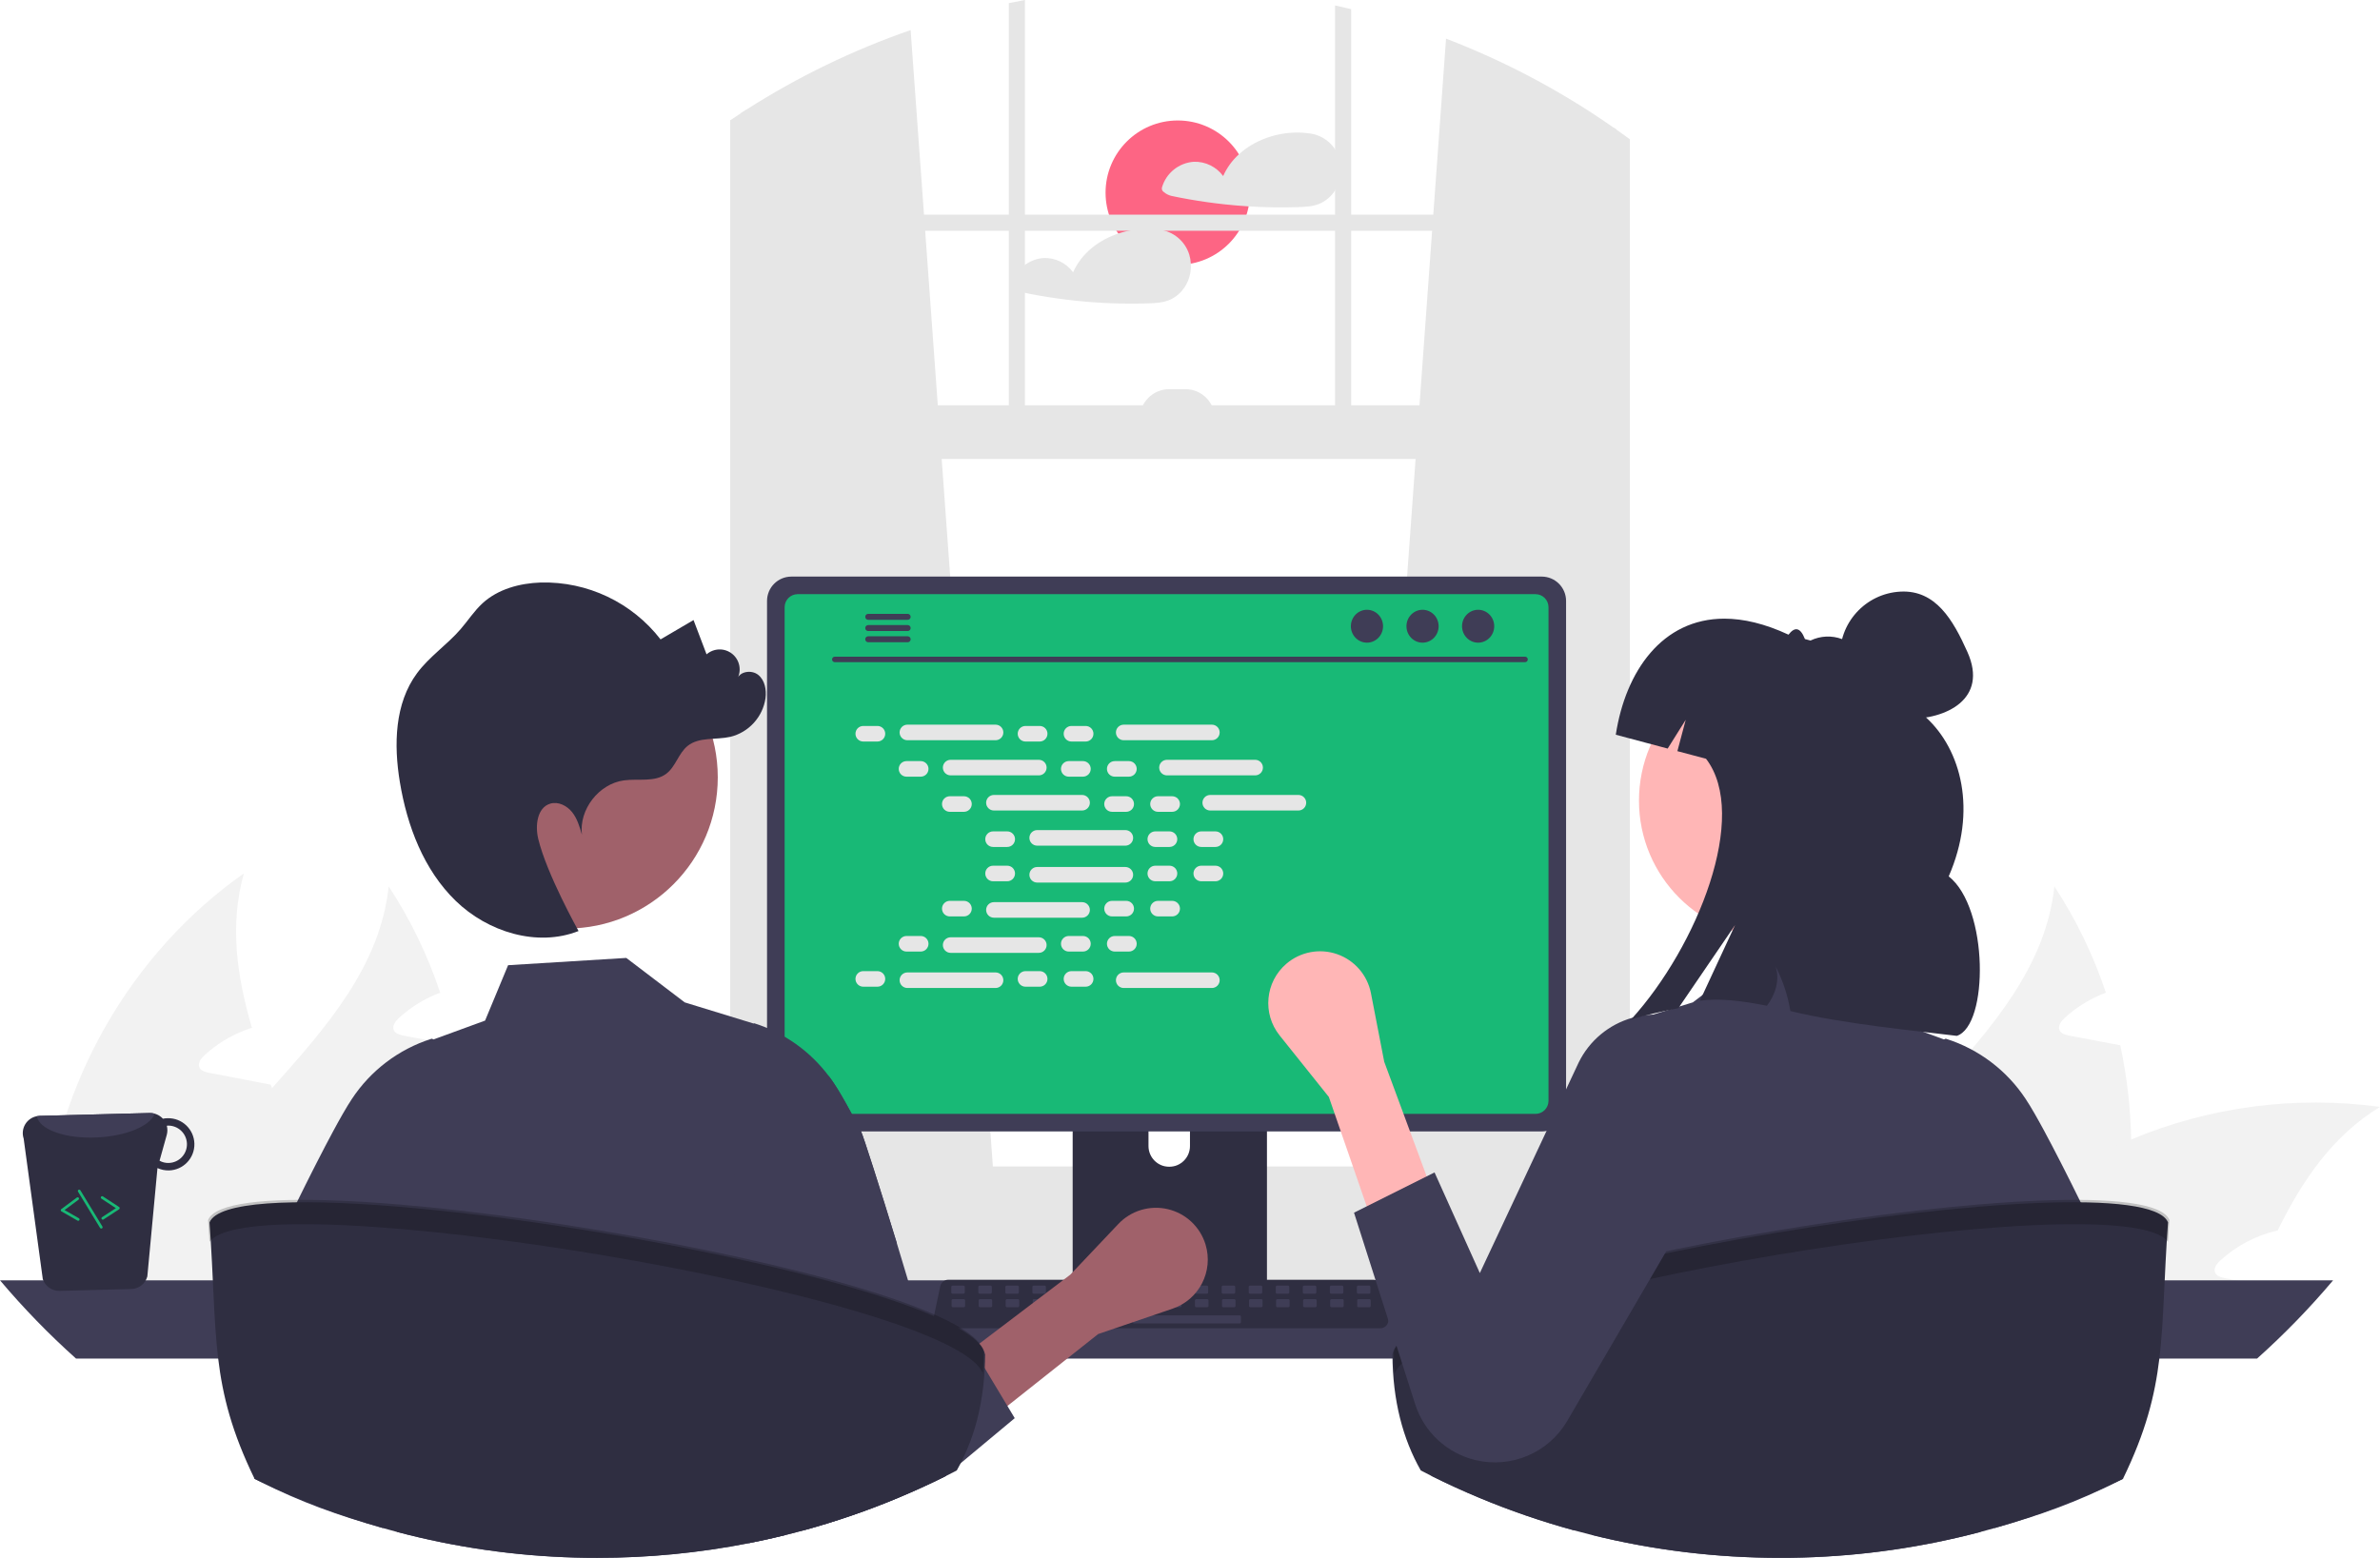
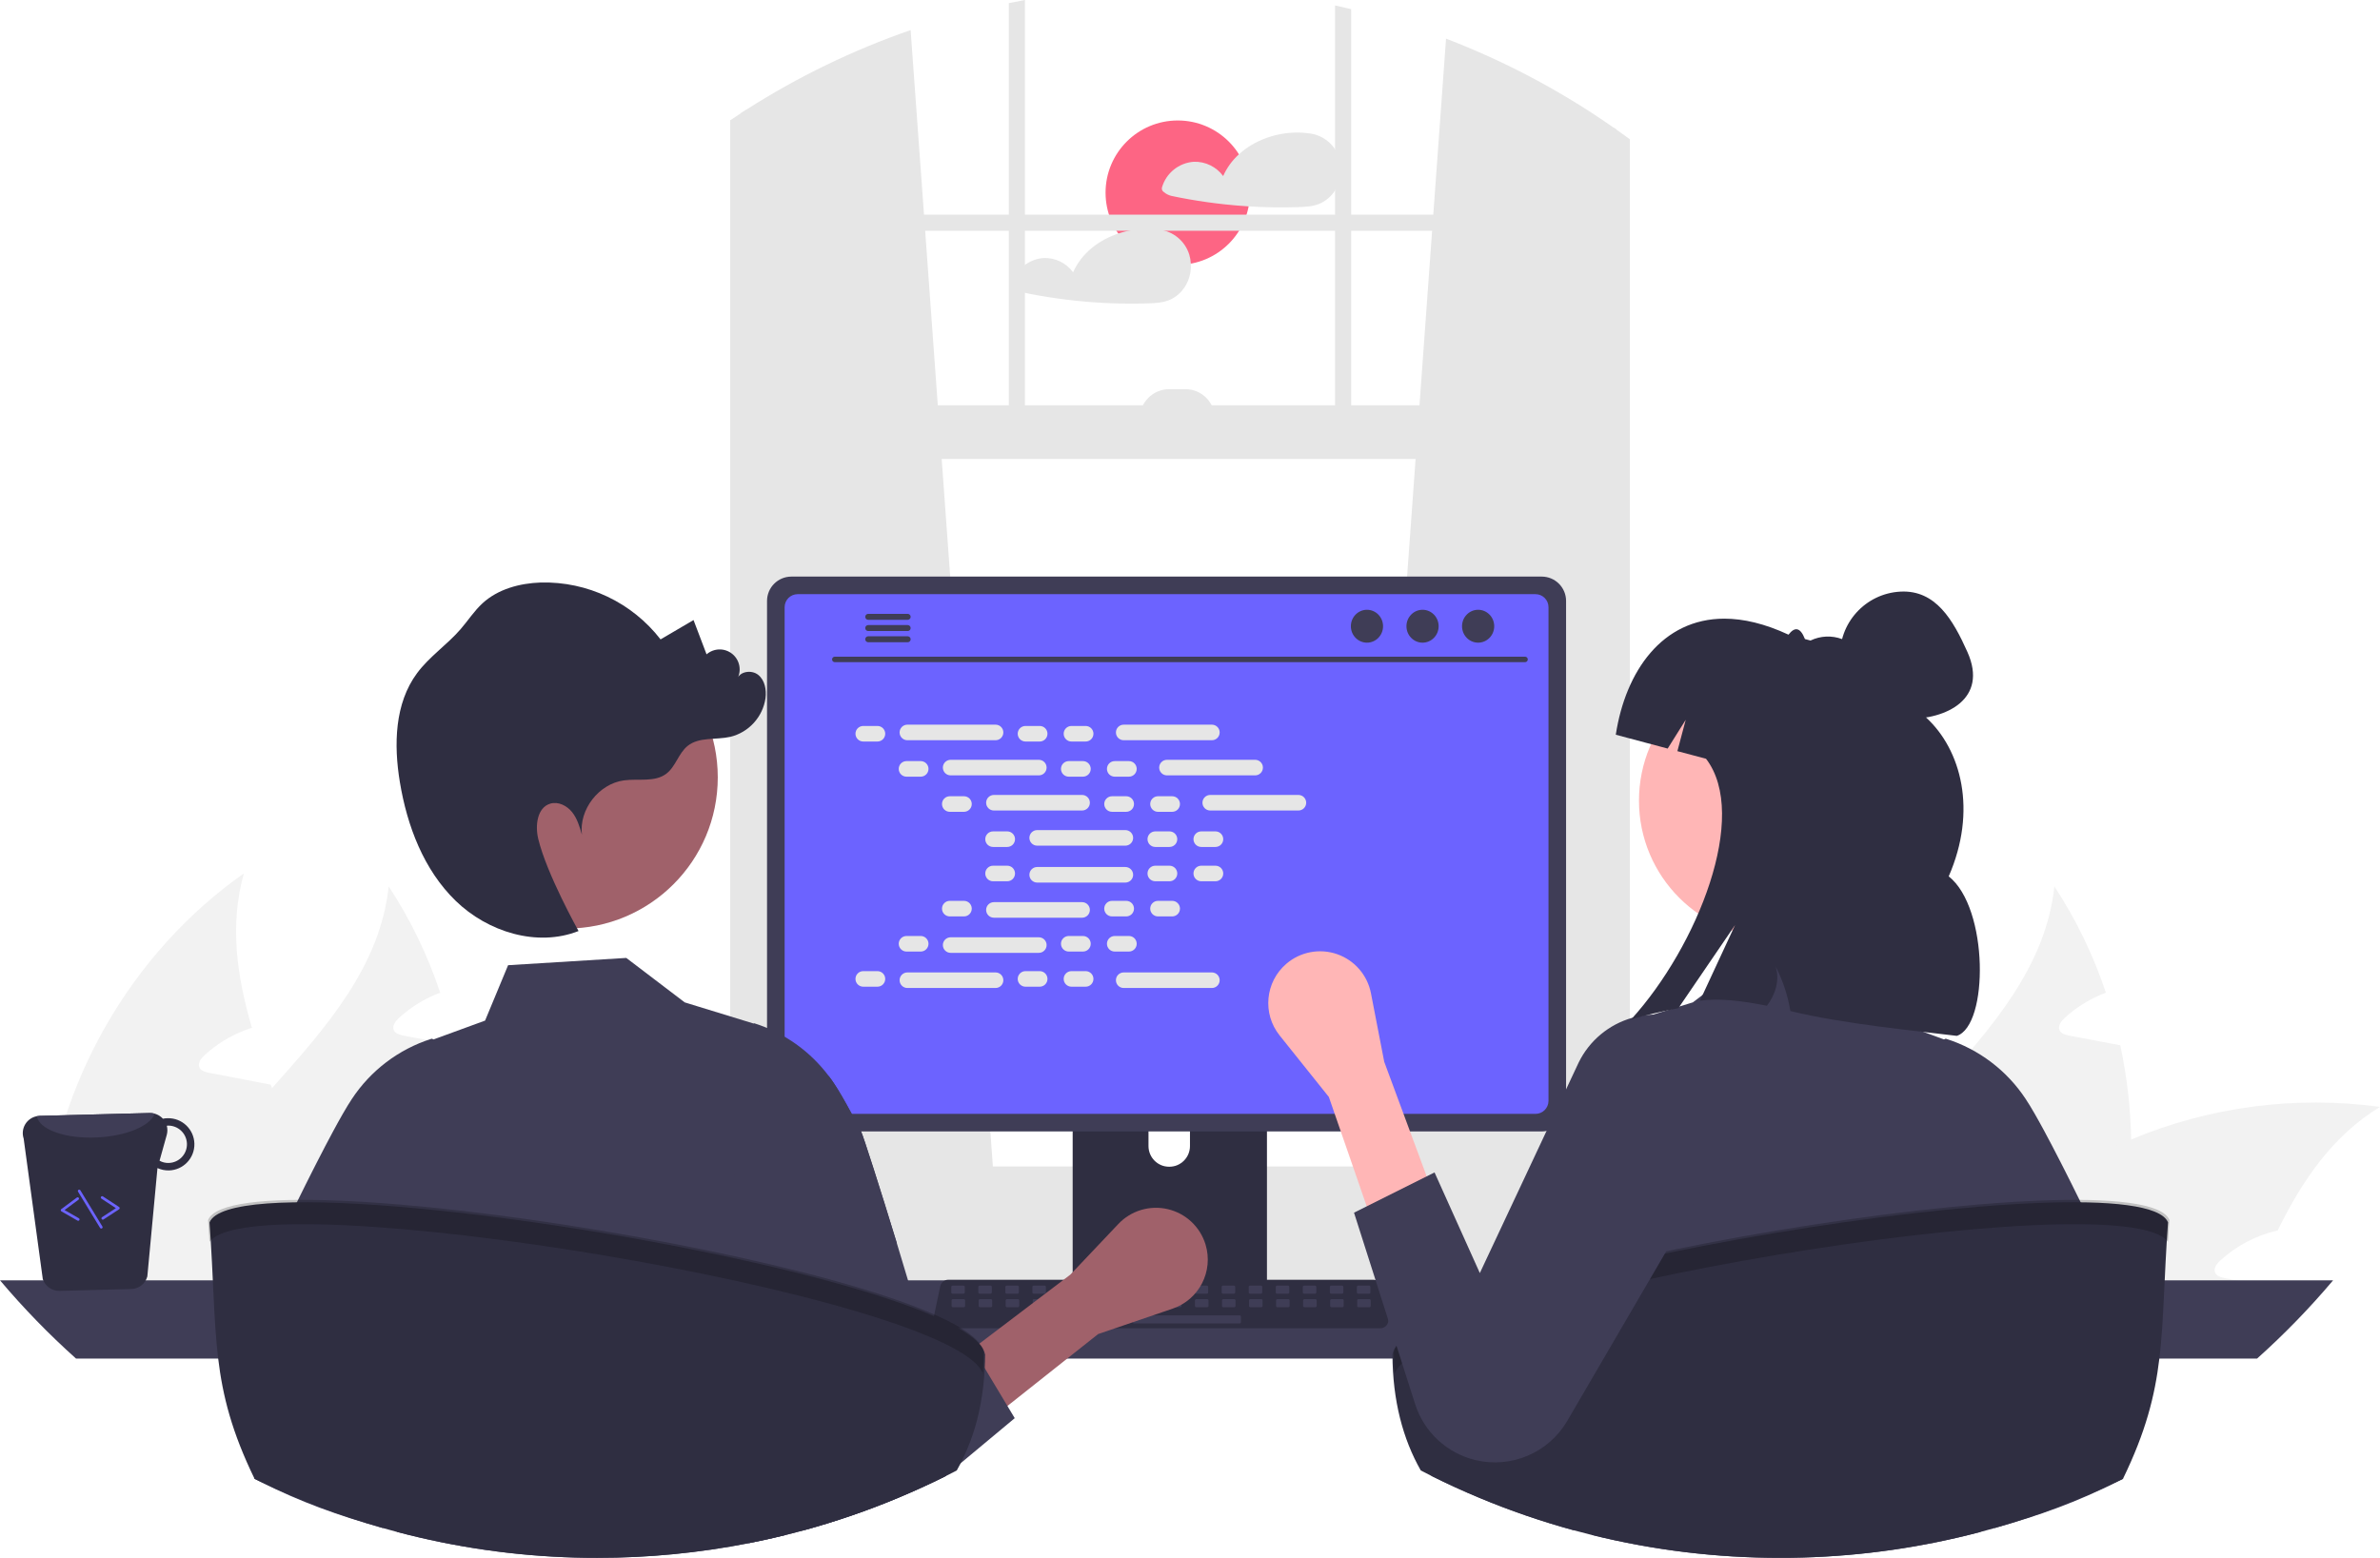
<svg xmlns="http://www.w3.org/2000/svg" data-name="Layer 1" width="880.16" height="576.272" viewBox="0 0 880.16 576.272">
  <circle cx="435.555" cy="71.266" r="26.701" fill="#fd6584" />
  <path d="M655.233,220.487a13.235,13.235,0,0,0-11.17-9.29,1.081,1.081,0,0,0-.18,0,1.418,1.418,0,0,0-.22-.05c-8.94-1.16-18.88,1.66-25.57,7.8a23.958,23.958,0,0,0-5.83,8.04,12.917,12.917,0,0,0-10.83-5.28,13.184,13.184,0,0,0-11.8,9.51,1.526,1.526,0,0,0,.69,1.69,6.673,6.673,0,0,0,2.79,1.42c2.21.47,4.44.9,6.67,1.29q6.54,1.14,13.15,1.85,4.365.465,8.75.74c6.04.38,12.11.47,18.16.28,3-.1,5.88-.2,8.62-1.52a12.798,12.798,0,0,0,4.95-4.31A14.548,14.548,0,0,0,655.233,220.487Z" transform="translate(-159.9199 -161.8639)" fill="#e6e6e6" />
  <path d="M600.303,259.387a13.652,13.652,0,0,0-.56-3.3,13.26,13.26,0,0,0-11.18-9.29.965.965,0,0,0-.17,0,1.887,1.887,0,0,0-.23-.05,33.194,33.194,0,0,0-14.69,1.51c-7.26,2.43-13.63,7.33-16.7,14.33a12.922,12.922,0,0,0-10.84-5.28,13.183,13.183,0,0,0-11.8,9.51,1.555,1.555,0,0,0,.69,1.69,6.733,6.733,0,0,0,2.79,1.42c2.22.47,4.44.9,6.68,1.29q6.54,1.14,13.14,1.85a195.164,195.164,0,0,0,26.92,1.02c2.99-.1,5.88-.2,8.62-1.52a12.77,12.77,0,0,0,4.94-4.31A14.265,14.265,0,0,0,600.303,259.387Z" transform="translate(-159.9199 -161.8639)" fill="#e6e6e6" />
  <path d="M948.052,583.375a171.855,171.855,0,0,1-7.443,53.773c-.186.633-.41,1.265-.633,1.898H830.422a98.322,98.322,0,0,1,7.406-22.328c9.117-19.351,24.002-35.911,38.701-52.359,20.244-22.663,40.004-45.139,43.13-74.612a169.258,169.258,0,0,1,19.053,39.334,46.231,46.231,0,0,0-15.294,9.378c-1.228,1.154-2.531,2.828-1.898,4.428.595,1.34,2.233,1.786,3.684,2.084,3.498.67,6.996,1.34,10.494,1.972,2.754.558,5.545,1.079,8.336,1.6A182.729,182.729,0,0,1,948.052,583.375Z" transform="translate(-159.9199 -161.8639)" fill="#f2f2f2" />
  <path d="M1040.08,571.318c-17.565,10.68-28.729,27.203-37.846,45.697a46.743,46.743,0,0,0-21.249,11.164c-1.265,1.154-2.568,2.828-1.898,4.428.558,1.34,2.233,1.786,3.684,2.084,3.461.67,6.996,1.34,10.457,1.972-.335.782-.67,1.6-1.005,2.382H876.12A164.174,164.174,0,0,1,893.573,619.1c1.377-1.377,2.791-2.679,4.242-4.019a173.653,173.653,0,0,1,50.238-31.706A176.734,176.734,0,0,1,1040.08,571.318Z" transform="translate(-159.9199 -161.8639)" fill="#f2f2f2" />
  <path d="M895.47,639.046H792.093a167.932,167.932,0,0,1,.149-24.858c4.131-51.094,31.929-99.768,73.868-129.241-5.359,19.09-2.605,38.069,2.977,57.122-.781.261-1.563.484-2.27.781a46.236,46.236,0,0,0-15.294,9.378c-1.228,1.154-2.53,2.828-1.898,4.428.558,1.34,2.233,1.786,3.684,2.084,3.498.67,6.996,1.34,10.457,1.972,2.791.558,5.582,1.079,8.373,1.637,1.302.223,2.605.484,3.907.744.186.447.298.856.484,1.265,6.55,18.048,13.694,36.245,17.044,54.74a127.778,127.778,0,0,1,1.712,14.029C895.396,635.102,895.47,637.074,895.47,639.046Z" transform="translate(-159.9199 -161.8639)" fill="#f2f2f2" />
  <path d="M332.052,583.375a171.855,171.855,0,0,1-7.443,53.773c-.186.633-.41,1.265-.633,1.898H214.422a98.322,98.322,0,0,1,7.406-22.328c9.117-19.351,24.002-35.911,38.701-52.359,20.244-22.663,40.004-45.139,43.13-74.612a169.258,169.258,0,0,1,19.053,39.334,46.231,46.231,0,0,0-15.294,9.378c-1.228,1.154-2.531,2.828-1.898,4.428.595,1.34,2.233,1.786,3.684,2.084,3.498.67,6.996,1.34,10.494,1.972,2.754.558,5.545,1.079,8.336,1.6A182.729,182.729,0,0,1,332.052,583.375Z" transform="translate(-159.9199 -161.8639)" fill="#f2f2f2" />
  <path d="M424.08,571.318c-17.565,10.68-28.729,27.203-37.846,45.697a46.743,46.743,0,0,0-21.249,11.164c-1.265,1.154-2.568,2.828-1.898,4.428.558,1.34,2.233,1.786,3.684,2.084,3.461.67,6.996,1.34,10.457,1.972-.335.782-.67,1.6-1.005,2.382H260.12A164.174,164.174,0,0,1,277.573,619.1c1.377-1.377,2.791-2.679,4.242-4.019a173.653,173.653,0,0,1,50.238-31.706A176.734,176.734,0,0,1,424.08,571.318Z" transform="translate(-159.9199 -161.8639)" fill="#f2f2f2" />
  <path d="M279.47,639.046H176.093a167.932,167.932,0,0,1,.149-24.858c4.131-51.094,31.929-99.768,73.868-129.241-5.359,19.09-2.605,38.069,2.977,57.122-.781.261-1.563.484-2.27.781a46.236,46.236,0,0,0-15.294,9.378c-1.228,1.154-2.53,2.828-1.898,4.428.558,1.34,2.233,1.786,3.684,2.084,3.498.67,6.996,1.34,10.457,1.972,2.791.558,5.582,1.079,8.373,1.637,1.302.223,2.605.484,3.907.744.186.447.298.856.484,1.265,6.55,18.048,13.694,36.245,17.044,54.74a127.778,127.778,0,0,1,1.712,14.029C279.396,635.102,279.47,637.074,279.47,639.046Z" transform="translate(-159.9199 -161.8639)" fill="#f2f2f2" />
  <path d="M664.33,595.644l92.37,8.2.99.09v-394.14q-.495-.345-.99-.69a288.323,288.323,0,0,0-62.01-32.94l-4.72,65.1-.43,5.96-4.67,64.56-1.44,19.86-18.93,261.7Z" transform="translate(-159.9199 -161.8639)" fill="#e6e6e6" />
  <path d="M435.9,202.454c-.66.42-1.32.84-1.98,1.28v400.2l1.98-.18,91.37-8.11-.17-2.3-18.93-261.7-1.44-19.86-4.67-64.56-.43-5.96-4.95-68.27A287.687,287.687,0,0,0,435.9,202.454Z" transform="translate(-159.9199 -161.8639)" fill="#e6e6e6" />
  <path d="M433.92,203.734c-1.33.86-2.66,1.74-3.97,2.63v403.03c0,10.07,5.97,18.51,13.95,20.66a15.249,15.249,0,0,0,4,.53h296.8a15.118,15.118,0,0,0,3.99-.53,17.06,17.06,0,0,0,7.78-4.66,22.919,22.919,0,0,0,6.18-16v-396.02c-1.64-1.21-3.29-2.41-4.96-3.58q-.495-.345-.99-.69v400.29a16.108,16.108,0,0,1-.46,3.85c-1.41,5.95-6.06,10.31-11.54,10.31h-296.8c-6.62,0-12-6.35-12-14.16v-406.94C435.24,202.874,434.58,203.294,433.92,203.734Z" transform="translate(-159.9199 -161.8639)" fill="#e6e6e6" />
  <rect x="273.003" y="79.404" width="326.752" height="5.959" fill="#e6e6e6" />
  <path d="M659.6,165.254c-1.98-.49-3.96-.95-5.96-1.38v161.81h5.96Z" transform="translate(-159.9199 -161.8639)" fill="#e6e6e6" />
  <path d="M538.96,161.864c-1.99.37-3.98.75-5.96,1.16v162.66h5.96Z" transform="translate(-159.9199 -161.8639)" fill="#e6e6e6" />
  <path d="M368.86,620.154a26.711,26.711,0,0,0,1.93,9.98,25.54,25.54,0,0,0,1.75,3.56,27.096,27.096,0,0,0,3.02,4.18,26.76,26.76,0,0,0,20.12,9.11h391.31a26.82,26.82,0,0,0,0-53.64h-391.31A26.846,26.846,0,0,0,368.86,620.154Z" transform="translate(-159.9199 -161.8639)" fill="#e6e6e6" />
  <rect x="432.923" y="311.783" width="324.766" height="19.863" transform="translate(1030.691 481.5651) rotate(-180)" fill="#e6e6e6" />
  <path d="M581.401,305.824h27.809a0,0,0,0,1,0,0v0A10.925,10.925,0,0,1,598.285,316.749h-5.959a10.925,10.925,0,0,1-10.925-10.925v0A0,0,0,0,1,581.401,305.824Z" transform="translate(1030.691 460.7086) rotate(-180)" fill="#e6e6e6" />
  <path d="M159.92,635.474a289.004,289.004,0,0,0,28.12,28.95h806.58a289.004,289.004,0,0,0,28.12-28.95Z" transform="translate(-159.9199 -161.8639)" fill="#3f3d56" />
  <path d="M556.61,538.664v102.56h71.85v-102.56a3.448,3.448,0,0,0-2.43-3.3,3.175,3.175,0,0,0-1.03-.16H560.08A3.463,3.463,0,0,0,556.61,538.664Zm28.04,35.24a7.67,7.67,0,0,1,15.34,0v11.9a7.67,7.67,0,0,1-15.34,0Z" transform="translate(-159.9199 -161.8639)" fill="#2f2e41" />
  <path d="M556.39,637.944v9.89a1.946,1.946,0,0,0,1.93,1.94h68.43a1.94,1.94,0,0,0,1.93-1.94v-9.89Z" transform="translate(-159.9199 -161.8639)" fill="#3f3d56" />
  <path d="M443.58,384.144v187.26a9.007,9.007,0,0,0,9,9h277.5a9.007,9.007,0,0,0,9-9V384.144a9.011,9.011,0,0,0-9-8.99h-277.5A9.012,9.012,0,0,0,443.58,384.144Z" transform="translate(-159.9199 -161.8639)" fill="#3f3d56" />
-   <path d="M450.09,386.474v182.62a4.818,4.818,0,0,0,4.81,4.81h272.87a4.818,4.818,0,0,0,4.81-4.81v-182.62a4.82,4.82,0,0,0-4.81-4.82h-272.87A4.821,4.821,0,0,0,450.09,386.474Z" transform="translate(-159.9199 -161.8639)" fill="#18b976" />
+   <path d="M450.09,386.474v182.62a4.818,4.818,0,0,0,4.81,4.81h272.87a4.818,4.818,0,0,0,4.81-4.81v-182.62a4.82,4.82,0,0,0-4.81-4.82h-272.87A4.821,4.821,0,0,0,450.09,386.474Z" transform="translate(-159.9199 -161.8639)" fill="#6c63ff" />
  <path d="M505.73,652.104a2.948,2.948,0,0,0,2.32,1.11H670.39a2.987,2.987,0,0,0,2.92-3.6l-2.52-11.97a2.993,2.993,0,0,0-1.86-2.17,2.895,2.895,0,0,0-1.06-.2h-157.31a2.894,2.894,0,0,0-1.06.2,2.992,2.992,0,0,0-1.86,2.17l-2.52,11.97A2.985,2.985,0,0,0,505.73,652.104Z" transform="translate(-159.9199 -161.8639)" fill="#2f2e41" />
  <rect x="661.717" y="637.43" width="5" height="3" rx="0.488" transform="translate(1168.514 1115.995) rotate(-180)" fill="#3f3d56" />
  <rect x="651.717" y="637.43" width="5" height="3" rx="0.488" transform="translate(1148.514 1115.995) rotate(-180)" fill="#3f3d56" />
  <rect x="641.717" y="637.43" width="5" height="3" rx="0.488" transform="translate(1128.514 1115.995) rotate(-180)" fill="#3f3d56" />
  <rect x="631.717" y="637.43" width="5" height="3" rx="0.488" transform="translate(1108.514 1115.995) rotate(-180)" fill="#3f3d56" />
  <rect x="621.717" y="637.43" width="5" height="3" rx="0.488" transform="translate(1088.514 1115.995) rotate(-180)" fill="#3f3d56" />
  <rect x="611.717" y="637.43" width="5" height="3" rx="0.488" transform="translate(1068.514 1115.995) rotate(-180)" fill="#3f3d56" />
  <rect x="601.717" y="637.43" width="5" height="3" rx="0.488" transform="translate(1048.514 1115.995) rotate(-180)" fill="#3f3d56" />
  <rect x="591.717" y="637.43" width="5" height="3" rx="0.488" transform="translate(1028.514 1115.995) rotate(-180)" fill="#3f3d56" />
  <rect x="581.717" y="637.43" width="5" height="3" rx="0.488" transform="translate(1008.514 1115.995) rotate(-180)" fill="#3f3d56" />
  <rect x="571.717" y="637.43" width="5" height="3" rx="0.488" transform="translate(988.5139 1115.995) rotate(-180)" fill="#3f3d56" />
  <rect x="561.717" y="637.43" width="5" height="3" rx="0.488" transform="translate(968.5139 1115.995) rotate(-180)" fill="#3f3d56" />
  <rect x="551.717" y="637.43" width="5" height="3" rx="0.488" transform="translate(948.5139 1115.995) rotate(-180)" fill="#3f3d56" />
  <rect x="541.717" y="637.43" width="5" height="3" rx="0.488" transform="translate(928.5139 1115.995) rotate(-180)" fill="#3f3d56" />
  <rect x="531.717" y="637.43" width="5" height="3" rx="0.488" transform="translate(908.5139 1115.995) rotate(-180)" fill="#3f3d56" />
  <rect x="521.717" y="637.43" width="5" height="3" rx="0.488" transform="translate(888.5139 1115.995) rotate(-180)" fill="#3f3d56" />
  <rect x="511.717" y="637.43" width="5" height="3" rx="0.488" transform="translate(868.5139 1115.995) rotate(-180)" fill="#3f3d56" />
  <rect x="661.835" y="642.43" width="5" height="3" rx="0.488" transform="translate(1168.75 1125.995) rotate(-180)" fill="#3f3d56" />
  <rect x="651.835" y="642.43" width="5" height="3" rx="0.488" transform="translate(1148.75 1125.995) rotate(-180)" fill="#3f3d56" />
  <rect x="641.835" y="642.43" width="5" height="3" rx="0.488" transform="translate(1128.75 1125.995) rotate(-180)" fill="#3f3d56" />
  <rect x="631.835" y="642.43" width="5" height="3" rx="0.488" transform="translate(1108.75 1125.995) rotate(-180)" fill="#3f3d56" />
  <rect x="621.835" y="642.43" width="5" height="3" rx="0.488" transform="translate(1088.75 1125.995) rotate(-180)" fill="#3f3d56" />
  <rect x="611.835" y="642.43" width="5" height="3" rx="0.488" transform="translate(1068.75 1125.995) rotate(-180)" fill="#3f3d56" />
  <rect x="601.835" y="642.43" width="5" height="3" rx="0.488" transform="translate(1048.75 1125.995) rotate(-180)" fill="#3f3d56" />
  <rect x="591.835" y="642.43" width="5" height="3" rx="0.488" transform="translate(1028.75 1125.995) rotate(-180)" fill="#3f3d56" />
  <rect x="581.835" y="642.43" width="5" height="3" rx="0.488" transform="translate(1008.75 1125.995) rotate(-180)" fill="#3f3d56" />
  <rect x="571.835" y="642.43" width="5" height="3" rx="0.488" transform="translate(988.7503 1125.995) rotate(-180)" fill="#3f3d56" />
  <rect x="561.835" y="642.43" width="5" height="3" rx="0.488" transform="translate(968.7503 1125.995) rotate(-180)" fill="#3f3d56" />
  <rect x="551.835" y="642.43" width="5" height="3" rx="0.488" transform="translate(948.7503 1125.995) rotate(-180)" fill="#3f3d56" />
  <rect x="541.835" y="642.43" width="5" height="3" rx="0.488" transform="translate(928.7503 1125.995) rotate(-180)" fill="#3f3d56" />
  <rect x="531.835" y="642.43" width="5" height="3" rx="0.488" transform="translate(908.7503 1125.995) rotate(-180)" fill="#3f3d56" />
  <rect x="521.835" y="642.43" width="5" height="3" rx="0.488" transform="translate(888.7503 1125.995) rotate(-180)" fill="#3f3d56" />
  <rect x="511.835" y="642.43" width="5" height="3" rx="0.488" transform="translate(868.7503 1125.995) rotate(-180)" fill="#3f3d56" />
  <rect x="578.835" y="648.43" width="40" height="3" rx="0.488" transform="translate(1037.75 1137.995) rotate(-180)" fill="#3f3d56" />
  <path d="M468.612,406.811H723.935a1.016,1.016,0,0,0,0-2.031H468.612a1.016,1.016,0,0,0,0,2.031Z" transform="translate(-159.9199 -161.8639)" fill="#3f3d56" />
  <ellipse cx="546.635" cy="231.649" rx="5.95" ry="6.083" fill="#3f3d56" />
  <ellipse cx="526.079" cy="231.649" rx="5.95" ry="6.083" fill="#3f3d56" />
  <ellipse cx="505.523" cy="231.649" rx="5.95" ry="6.083" fill="#3f3d56" />
  <path d="M479.9,390.044a1.095,1.095,0,0,0,1.09,1.1h14.6a1.105,1.105,0,0,0,0-2.21h-14.6A1.103,1.103,0,0,0,479.9,390.044Z" transform="translate(-159.9199 -161.8639)" fill="#3f3d56" />
  <path d="M479.9,394.194a1.095,1.095,0,0,0,1.09,1.1h14.6a1.105,1.105,0,0,0,0-2.21h-14.6A1.103,1.103,0,0,0,479.9,394.194Z" transform="translate(-159.9199 -161.8639)" fill="#3f3d56" />
  <path d="M479.9,398.334a1.103,1.103,0,0,0,1.09,1.11h14.6a1.105,1.105,0,0,0,0-2.21h-14.6A1.095,1.095,0,0,0,479.9,398.334Z" transform="translate(-159.9199 -161.8639)" fill="#3f3d56" />
  <rect x="316.366" y="268.543" width="11.006" height="5.76" rx="2.88" fill="#e6e6e6" />
  <rect x="376.366" y="268.543" width="11.006" height="5.76" rx="2.88" fill="#e6e6e6" />
  <rect x="393.366" y="268.543" width="11.006" height="5.76" rx="2.88" fill="#e6e6e6" />
  <rect x="332.686" y="268.063" width="38.366" height="5.76" rx="2.88" fill="#e6e6e6" />
  <rect x="412.686" y="268.063" width="38.366" height="5.76" rx="2.88" fill="#e6e6e6" />
  <rect x="332.366" y="281.543" width="11.006" height="5.76" rx="2.88" fill="#e6e6e6" />
  <rect x="392.366" y="281.543" width="11.006" height="5.76" rx="2.88" fill="#e6e6e6" />
  <rect x="409.366" y="281.543" width="11.006" height="5.76" rx="2.88" fill="#e6e6e6" />
  <rect x="348.686" y="281.063" width="38.366" height="5.76" rx="2.88" fill="#e6e6e6" />
  <rect x="428.686" y="281.063" width="38.366" height="5.76" rx="2.88" fill="#e6e6e6" />
  <rect x="348.366" y="294.543" width="11.006" height="5.76" rx="2.88" fill="#e6e6e6" />
  <rect x="408.366" y="294.543" width="11.006" height="5.76" rx="2.88" fill="#e6e6e6" />
  <rect x="425.366" y="294.543" width="11.006" height="5.76" rx="2.88" fill="#e6e6e6" />
  <rect x="364.686" y="294.063" width="38.366" height="5.76" rx="2.88" fill="#e6e6e6" />
  <rect x="444.686" y="294.063" width="38.366" height="5.76" rx="2.88" fill="#e6e6e6" />
  <rect x="364.366" y="307.543" width="11.006" height="5.76" rx="2.88" fill="#e6e6e6" />
  <rect x="424.366" y="307.543" width="11.006" height="5.76" rx="2.88" fill="#e6e6e6" />
  <rect x="441.366" y="307.543" width="11.006" height="5.76" rx="2.88" fill="#e6e6e6" />
  <rect x="380.686" y="307.063" width="38.366" height="5.76" rx="2.88" fill="#e6e6e6" />
  <rect x="376.366" y="359.237" width="11.006" height="5.76" rx="2.88" fill="#e6e6e6" />
  <rect x="393.366" y="359.237" width="11.006" height="5.76" rx="2.88" fill="#e6e6e6" />
  <rect x="412.686" y="359.717" width="38.366" height="5.76" rx="2.88" fill="#e6e6e6" />
  <rect x="316.366" y="359.237" width="11.006" height="5.76" rx="2.88" fill="#e6e6e6" />
  <rect x="332.686" y="359.717" width="38.366" height="5.76" rx="2.88" fill="#e6e6e6" />
  <rect x="332.366" y="346.237" width="11.006" height="5.76" rx="2.88" fill="#e6e6e6" />
  <rect x="392.366" y="346.237" width="11.006" height="5.76" rx="2.88" fill="#e6e6e6" />
  <rect x="409.366" y="346.237" width="11.006" height="5.76" rx="2.88" fill="#e6e6e6" />
  <rect x="348.686" y="346.717" width="38.366" height="5.76" rx="2.88" fill="#e6e6e6" />
  <rect x="348.366" y="333.237" width="11.006" height="5.76" rx="2.88" fill="#e6e6e6" />
  <rect x="408.366" y="333.237" width="11.006" height="5.76" rx="2.88" fill="#e6e6e6" />
  <rect x="425.366" y="333.237" width="11.006" height="5.76" rx="2.88" fill="#e6e6e6" />
  <rect x="364.686" y="333.717" width="38.366" height="5.76" rx="2.88" fill="#e6e6e6" />
  <rect x="364.366" y="320.237" width="11.006" height="5.76" rx="2.88" fill="#e6e6e6" />
  <rect x="424.366" y="320.237" width="11.006" height="5.76" rx="2.88" fill="#e6e6e6" />
  <rect x="441.366" y="320.237" width="11.006" height="5.76" rx="2.88" fill="#e6e6e6" />
  <rect x="380.686" y="320.717" width="38.366" height="5.76" rx="2.88" fill="#e6e6e6" />
  <path d="M509.832,707.816c-.22.11-.44.22-.66.32q-2.085,1.035-4.2,2.04-6.33,3.015-12.82,5.73a285.483,285.483,0,0,1-34.97,12.03c-2-12.47-3.94-41.88-5.8-63.51-.35-4.07-.7-7.86-1.05-11.21a97.155,97.155,0,0,0-1.89-13.08,4.359,4.359,0,0,0-.39-.97c.19,1.73.39,6.89.58,14.05.1,3.35.19,7.14.29,11.21.47,20.82.96,49.15,1.45,65.28-1.39.34-2.79.68-4.19,1-.88.21-1.77.41-2.66.6-1.08.24-2.16.48-3.24.7q-1.695.36-3.39.69a290.072,290.072,0,0,1-56.06,5.44c-1.25,0-2.49-.01-3.74-.02-.38,0-.76-.01-1.15-.02-1.1-.02-2.24-.04-3.4-.07a288.591,288.591,0,0,1-65.84-9.49l.87-64.11.15-11.21.06-4.25a15.182,15.182,0,0,0-.88,4.25c-.35,2.73-.71,6.6-1.07,11.21-1.37,17.76-2.78,46.41-4.24,62.71-17.29-4.92-29.93-9.41-45.73-17.31-.61-.3-1.23-.61-1.84-.92.11-.77.23-1.54.34-2.33,1.79-12.44-.32-28.63,1.66-42.15,1.51-10.43,3.07-20.45,4.64-28.95,1.9-10.23,3.83-18.27,5.74-22.18,2.2-4.51,4.4-8.95,6.53-13.2q1.38-2.745,2.71-5.39c.48-.95.96-1.89,1.43-2.81,2.14-4.19,4.16-8.06,6.01-11.49,1.3-2.41,2.5-4.59,3.6-6.5,1.29-2.25,2.43-4.11,3.37-5.52a55.306,55.306,0,0,1,29.28-22.21l.3-.08.29.12.33.15,19.06-6.97,8.51-20.49,43.71-2.69,7.06,5.37,3.61,2.75,3.85,2.93,7.08,5.39,2.01.62,2.99.92,20.45,6.28.21-.09.3.08a55.168,55.168,0,0,1,27.36,19.5c.68.88,1.31,1.79,1.92,2.71,1.66,2.46,3.9,6.35,6.54,11.23,1.09,2.01,2.24,4.19,3.45,6.5.73,1.39,7.03,21.05,13.16,41.13,5.73,18.8,11.31,37.97,12.04,42.89.13.91.27,1.83.4,2.74.83,5.69,1.65,11.42,2.44,17.01,1.17,8.29,2.31,16.29,3.4,23.44C509.812,707.686,509.822,707.746,509.832,707.816Z" transform="translate(-159.9199 -161.8639)" fill="#3f3d56" />
  <polygon points="303.59 473.566 295.093 440.774 287.59 469.07 303.59 473.566" opacity="0.2" />
  <path d="M175.749,635.05a6.416,6.416,0,0,0,6.183,4.331l26.492-.682a6.328,6.328,0,0,0,5.981-4.657l3.749-40.087a9.794,9.794,0,0,0,4.238.871,9.661,9.661,0,0,0-.485-19.317,8.184,8.184,0,0,0-1.736.181,6.548,6.548,0,0,0-4.874-2.103l-40.751,1.052a5.854,5.854,0,0,0-1.005.125,6.365,6.365,0,0,0-4.873,8.265Zm43.173-43.817,2.668-9.553a6.506,6.506,0,0,0,.02-3.375c.129-0.0.244-.062.373-.062a6.91,6.91,0,0,1,.324,13.817A6.505,6.505,0,0,1,218.923,591.233Z" transform="translate(-159.9199 -161.8639)" fill="#2f2e41" />
  <path d="M173.541,574.763c.868,4.964,10.629,8.454,22.366,7.847,10.793-.497,19.617-4.287,21.234-8.779a6.025,6.025,0,0,0-1.844-.246l-40.751,1.052A5.854,5.854,0,0,0,173.541,574.763Z" transform="translate(-159.9199 -161.8639)" fill="#3f3d56" />
-   <path d="M198.058,613.021a.497.497,0,0,0,.151-.066l5.753-3.766a.499.499,0,0,0,0-.836l-5.98-3.917a.5.5,0,1,0-.548.836l5.341,3.498-5.114,3.348a.5.5,0,0,0,.396.903Z" transform="translate(-159.9199 -161.8639)" fill="#18b976" />
-   <path d="M188.971,613.44a.5.5,0,0,0,.126-.918l-5.303-3.04,5.126-3.807a.5.5,0,1,0-.596-.802l-5.739,4.263a.5.5,0,0,0,.049.835l5.965,3.42A.5.5,0,0,0,188.971,613.44Z" transform="translate(-159.9199 -161.8639)" fill="#18b976" />
-   <path d="M197.486,616.321a.482.482,0,0,0,.137-.058.5.5,0,0,0,.168-.687l-8.155-13.408a.5.5,0,0,0-.854.521L196.936,616.097A.5.5,0,0,0,197.486,616.321Z" transform="translate(-159.9199 -161.8639)" fill="#18b976" />
+   <path d="M198.058,613.021a.497.497,0,0,0,.151-.066l5.753-3.766a.499.499,0,0,0,0-.836l-5.98-3.917a.5.5,0,1,0-.548.836l5.341,3.498-5.114,3.348a.5.5,0,0,0,.396.903Z" transform="translate(-159.9199 -161.8639)" fill="#6c63ff" />
+   <path d="M188.971,613.44a.5.5,0,0,0,.126-.918l-5.303-3.04,5.126-3.807a.5.5,0,1,0-.596-.802l-5.739,4.263a.5.5,0,0,0,.049.835l5.965,3.42A.5.5,0,0,0,188.971,613.44Z" transform="translate(-159.9199 -161.8639)" fill="#6c63ff" />
+   <path d="M197.486,616.321a.482.482,0,0,0,.137-.058.5.5,0,0,0,.168-.687l-8.155-13.408a.5.5,0,0,0-.854.521L196.936,616.097A.5.5,0,0,0,197.486,616.321Z" transform="translate(-159.9199 -161.8639)" fill="#6c63ff" />
  <path d="M945.069,708.904c-.61.31-1.23.62-1.84.92-15.8,7.9-28.44,12.39-45.73,17.31-1.46-16.3-2.87-44.95-4.24-62.71-.36-4.61-.72-8.48-1.07-11.21a15.182,15.182,0,0,0-.88-4.25l.06,4.25.15,11.21.87,64.11a288.588,288.588,0,0,1-65.84,9.49c-1.16.03-2.3.05-3.4.07-.39.01-.77.02-1.15.02-1.25.01-2.49.02-3.74.02a289.271,289.271,0,0,1-69.54-8.43c.49-16.13.98-44.46,1.45-65.28.1-4.07.19-7.86.29-11.21.19-7.16.39-12.32.58-14.05a4.362,4.362,0,0,0-.39.97,97.154,97.154,0,0,0-1.89,13.08c-.35,3.35-.7,7.14-1.05,11.21-1.86,21.63-3.8,51.04-5.8,63.51a285.473,285.473,0,0,1-34.97-12.03q-9-3.75-17.68-8.09c1.1-7.2,2.25-15.27,3.43-23.64.92-6.49,1.87-13.16,2.84-19.75,1.5-10.18,52.46-120.11,64.47-123.96l.3-.08.21.09,20.45-6.28,2.99-.92,2.01-.62,7.08-5.39,3.85-2.93,3.61-2.75,7.06-5.37,43.71,2.69,8.51,20.49,19.06,6.97.33-.15.29-.12.3.08a55.306,55.306,0,0,1,29.28,22.21c.94,1.41,2.08,3.27,3.37,5.52,1.1,1.91,2.3,4.09,3.6,6.5,1.85,3.43,3.87,7.3,6.01,11.49.47.92.95,1.86,1.43,2.81q1.335,2.64,2.71,5.39c2.13,4.25,4.33,8.69,6.53,13.2,1.91,3.91,3.84,11.95,5.74,22.18,1.57,8.5,3.13,18.52,4.64,28.95,1.98,13.52-.13,29.71,1.66,42.15C944.839,707.364,944.959,708.134,945.069,708.904Z" transform="translate(-159.9199 -161.8639)" fill="#3f3d56" />
  <circle cx="656.954" cy="296.158" r="50.836" fill="#ffb6b6" />
  <polygon points="575.659 473.566 584.156 440.774 591.659 469.07 575.659 473.566" opacity="0.2" />
  <path d="M961.689,614.064c-3.04,41.88.11,60.32-16.67,94.85a286.16,286.16,0,0,1-47.52,18.22q-2.55.72-5.11,1.4a288.588,288.588,0,0,1-65.84,9.49c-1.16.03-2.3.05-3.4.07-.39.01-.77.02-1.15.02-1.25.01-2.49.02-3.74.02a289.271,289.271,0,0,1-69.54-8.43q-3.42-.84-6.81-1.77a285.473,285.473,0,0,1-34.97-12.03q-9-3.75-17.68-8.09c-1.31-.66-2.62-1.32-3.91-2-6.63-11.66-10.4-25.84-10.48-42.88C679.459,633.574,951.549,588.744,961.689,614.064Z" transform="translate(-159.9199 -161.8639)" fill="#2f2e41" />
  <path d="M961.681,621.236c.155-2.593.329-5.271.531-8.06-10.14-25.32-282.23,19.51-286.82,48.87.013,2.692.128,5.304.321,7.855C686.829,640.922,945.318,598.314,961.681,621.236Z" transform="translate(-159.9199 -161.8639)" opacity="0.2" />
  <path d="M668.102,616.039,690.436,604.872,671.825,554.622l-4.905-25.342a19.161,19.161,0,0,0-31.282-10.907h0a19.161,19.161,0,0,0-2.493,26.518l18.207,22.759Z" transform="translate(-159.9199 -161.8639)" fill="#ffb6b6" />
  <path d="M690.436,595.567l-29.778,14.889,22.599,70.809A30.977,30.977,0,0,0,705.592,701.981h0a30.977,30.977,0,0,0,33.737-14.197l59.925-102.714a31.62,31.62,0,0,0-10.196-42.982h0a31.62,31.62,0,0,0-45.296,12.765l-36.576,77.936Z" transform="translate(-159.9199 -161.8639)" fill="#3f3d56" />
  <circle cx="209.508" cy="287.552" r="55.935" fill="#a0616a" />
  <path d="M314.164,410.87C318.712,404.74,325.249,400.382,330.249,394.615c2.743-3.164,5.021-6.75,8.106-9.582,5.73-5.263,13.744-7.42,21.52-7.688a54.305,54.305,0,0,1,44.331,21.038q6.097-3.575,12.194-7.149,2.409,6.34,4.817,12.68a7.391,7.391,0,0,1,11.264,9.248c.967-2.989,5.399-3.623,7.843-1.649,2.443,1.975,3.098,5.488,2.699,8.604a17.32,17.32,0,0,1-13.065,14.326c-5.304,1.182-11.477-.06-15.723,3.332-3.404,2.72-4.431,7.672-7.904,10.301-4.28,3.24-10.329,1.742-15.65,2.458-9.308,1.253-16.678,10.773-15.56,20.098-.842-2.942-1.727-5.97-3.639-8.36-1.912-2.39-5.131-4.007-8.062-3.128-4.846,1.453-5.639,8.058-4.464,12.978,3.115,13.05,14.919,34.144,14.919,34.144-15.328,6.046-33.589.329-45.415-11.144-11.826-11.473-17.986-27.719-20.669-43.976C305.516,437.361,305.839,422.091,314.164,410.87Z" transform="translate(-159.9199 -161.8639)" fill="#2f2e41" />
  <path d="M880.582,486.046c10.642-24.398,4.613-46.85-8.36-58.76l0-.01c-5.1-11.43-11.88-20.25-19.64-22.32-3.75-2.41-7.39-5.24-11.43-6.68a14.887,14.887,0,0,0-11.68.53l-2.06-.55c-1.75-4.47-3.8-4.56-6.08-1.62-8.78-4.09-16.69-5.92-23.73-5.92-22.96,0-36.54,19.44-40.14,42.94l19.19,5.11,6.67-10.63-3.08,11.59,10.59,2.81c16.12,20.99-3.17,69.41-27.62,96.35q8.73-2.415,17.39-4.08l20.98-30.76-13,28c6.75-.99,15.36-.04,24.77,1.87,3.17-4.14,4.84-9.66,3.2-14.58a55.745,55.745,0,0,1,5.48,16.53c19.86,4.85,46.95,7.34,61.55,9.18C895.378,541.196,895.41,497.706,880.582,486.046Z" transform="translate(-159.9199 -161.8639)" fill="#2f2e41" />
  <path d="M887.505,403.054c7.795,17.453-7.933,24.96-22.341,24.748-13.019-.192-24.084-9.338-24.748-22.341a23.576,23.576,0,0,1,22.341-24.748C875.76,380.048,882.196,391.166,887.505,403.054Z" transform="translate(-159.9199 -161.8639)" fill="#2f2e41" />
  <path d="M525.902,687.173l-12.84-21.416L555.754,633.369l17.75-18.741a19.161,19.161,0,0,1,32.245,7.604h0a19.161,19.161,0,0,1-12.142,23.707l-27.583,9.416Z" transform="translate(-159.9199 -161.8639)" fill="#a0616a" />
  <path d="M535.182,686.466l-19.99,16.66-5.39,4.49-.63.52q-2.085,1.035-4.2,2.04-6.33,3.015-12.82,5.73a285.483,285.483,0,0,1-34.97,12.03q-3.39.93-6.81,1.77c-1.39.34-2.79.68-4.19,1-.88.21-1.77.41-2.66.6-1.08.24-2.16.48-3.24.7q-1.695.36-3.39.69a30.963,30.963,0,0,1-9.62-22.44c0-.27,0-.55.01-.83l3.21-82.33,1.42-36.49a31.618,31.618,0,0,1,31.69-30.78c.96,0,1.91.05,2.85.14.68.88,1.31,1.79,1.92,2.71,1.66,2.46,3.9,6.35,6.54,11.23,1.09,2.01,2.24,4.19,3.45,6.5.73,1.39,7.03,21.05,13.16,41.13l-2.7,20.97-4.88,37.8,20.02-13.14,14.1-9.26,1.67,2.79,4.35,7.26,8.4,14Z" transform="translate(-159.9199 -161.8639)" fill="#3f3d56" />
  <path d="M524.222,662.936c-.01,1.7-.05,3.37-.14,5.02a97.248,97.248,0,0,1-1.58,13.56,79.144,79.144,0,0,1-7.31,21.61c-.46.91-.95,1.81-1.45,2.69-1.29.68-2.6,1.34-3.91,2-.22.11-.44.22-.66.32q-8.355,4.155-17.02,7.77a285.483,285.483,0,0,1-34.97,12.03q-3.39.93-6.81,1.77-6.675,1.65-13.48,2.99a290.072,290.072,0,0,1-56.06,5.44c-1.25,0-2.49-.01-3.74-.02-.38,0-.76-.01-1.15-.02-1.1-.02-2.24-.04-3.4-.07a288.591,288.591,0,0,1-65.84-9.49q-2.565-.675-5.11-1.4a286.165,286.165,0,0,1-47.52-18.22c-16.78-34.53-13.63-52.97-16.67-94.85,6.24-15.59,111.81-4.58,193.09,13.03,22.06,4.78,42.32,10.05,58.33,15.41,16.54,5.53,28.53,11.15,33.23,16.43A7.937,7.937,0,0,1,524.222,662.936Z" transform="translate(-159.9199 -161.8639)" fill="#2f2e41" />
  <path d="M237.408,621.236c-.155-2.593-.329-5.271-.531-8.06,10.14-25.32,282.23,19.51,286.82,48.87-.013,2.692-.128,5.304-.321,7.855C512.26,640.922,253.77,598.314,237.408,621.236Z" transform="translate(-159.9199 -161.8639)" opacity="0.2" />
</svg>
